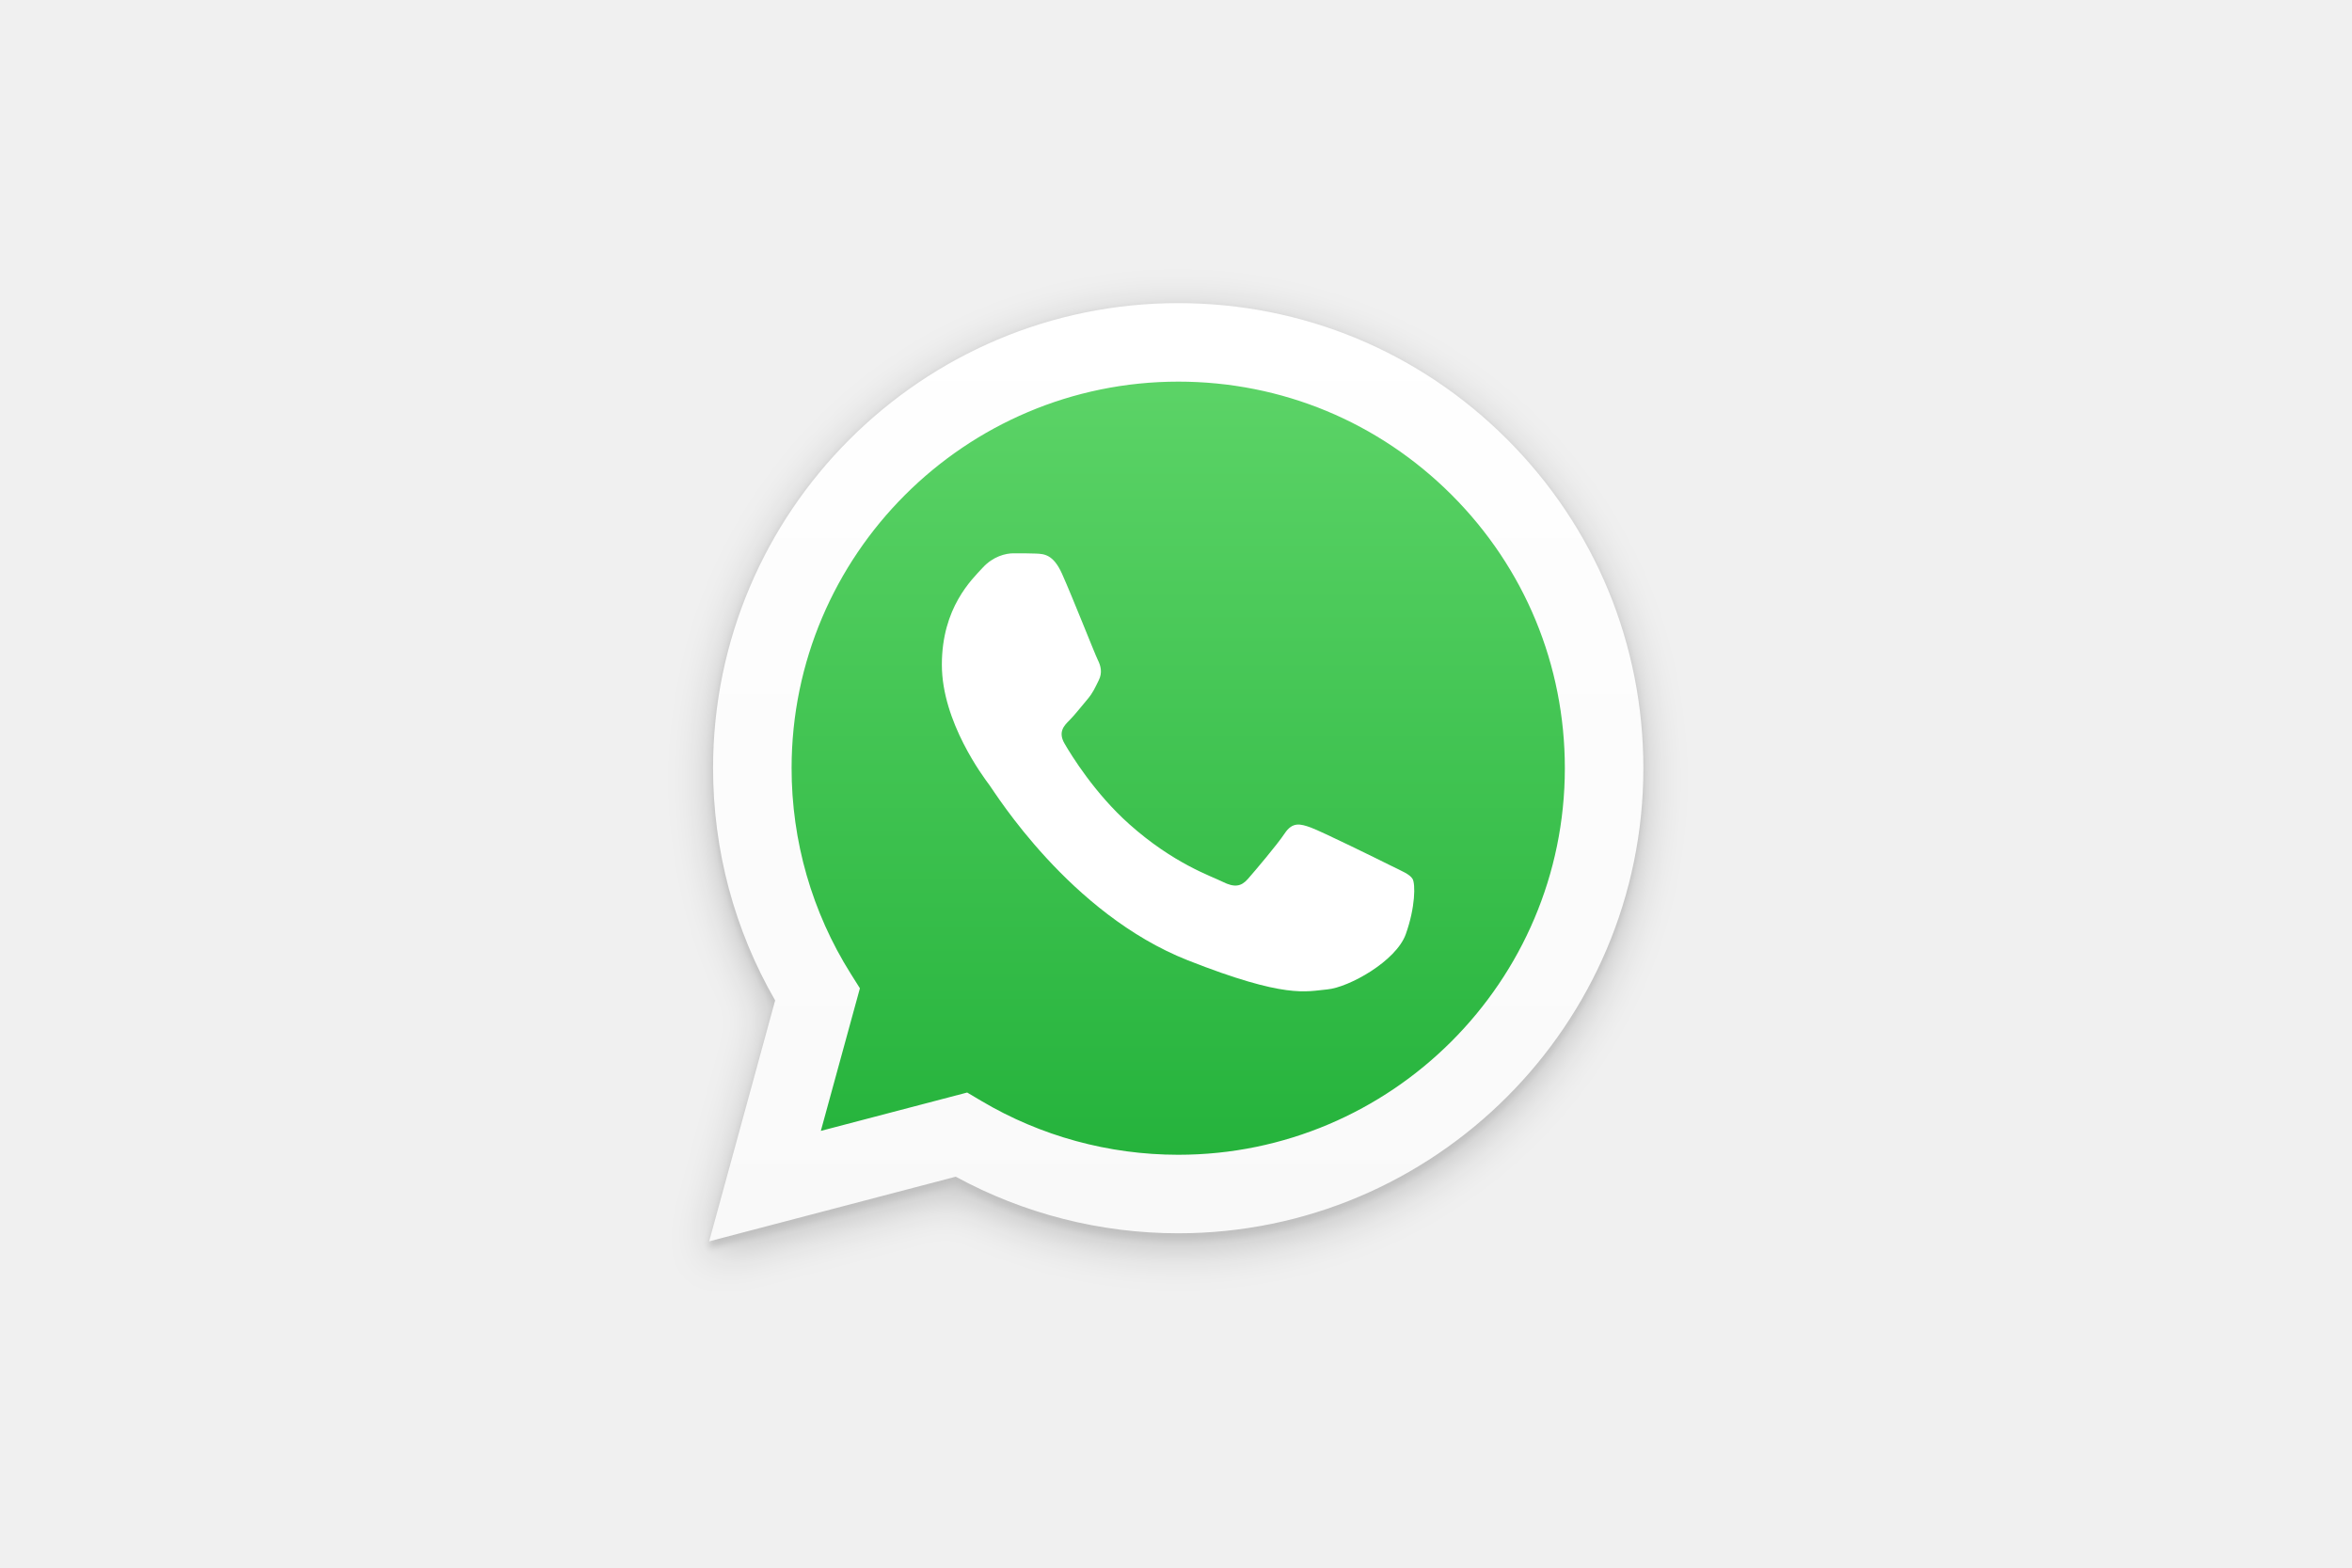
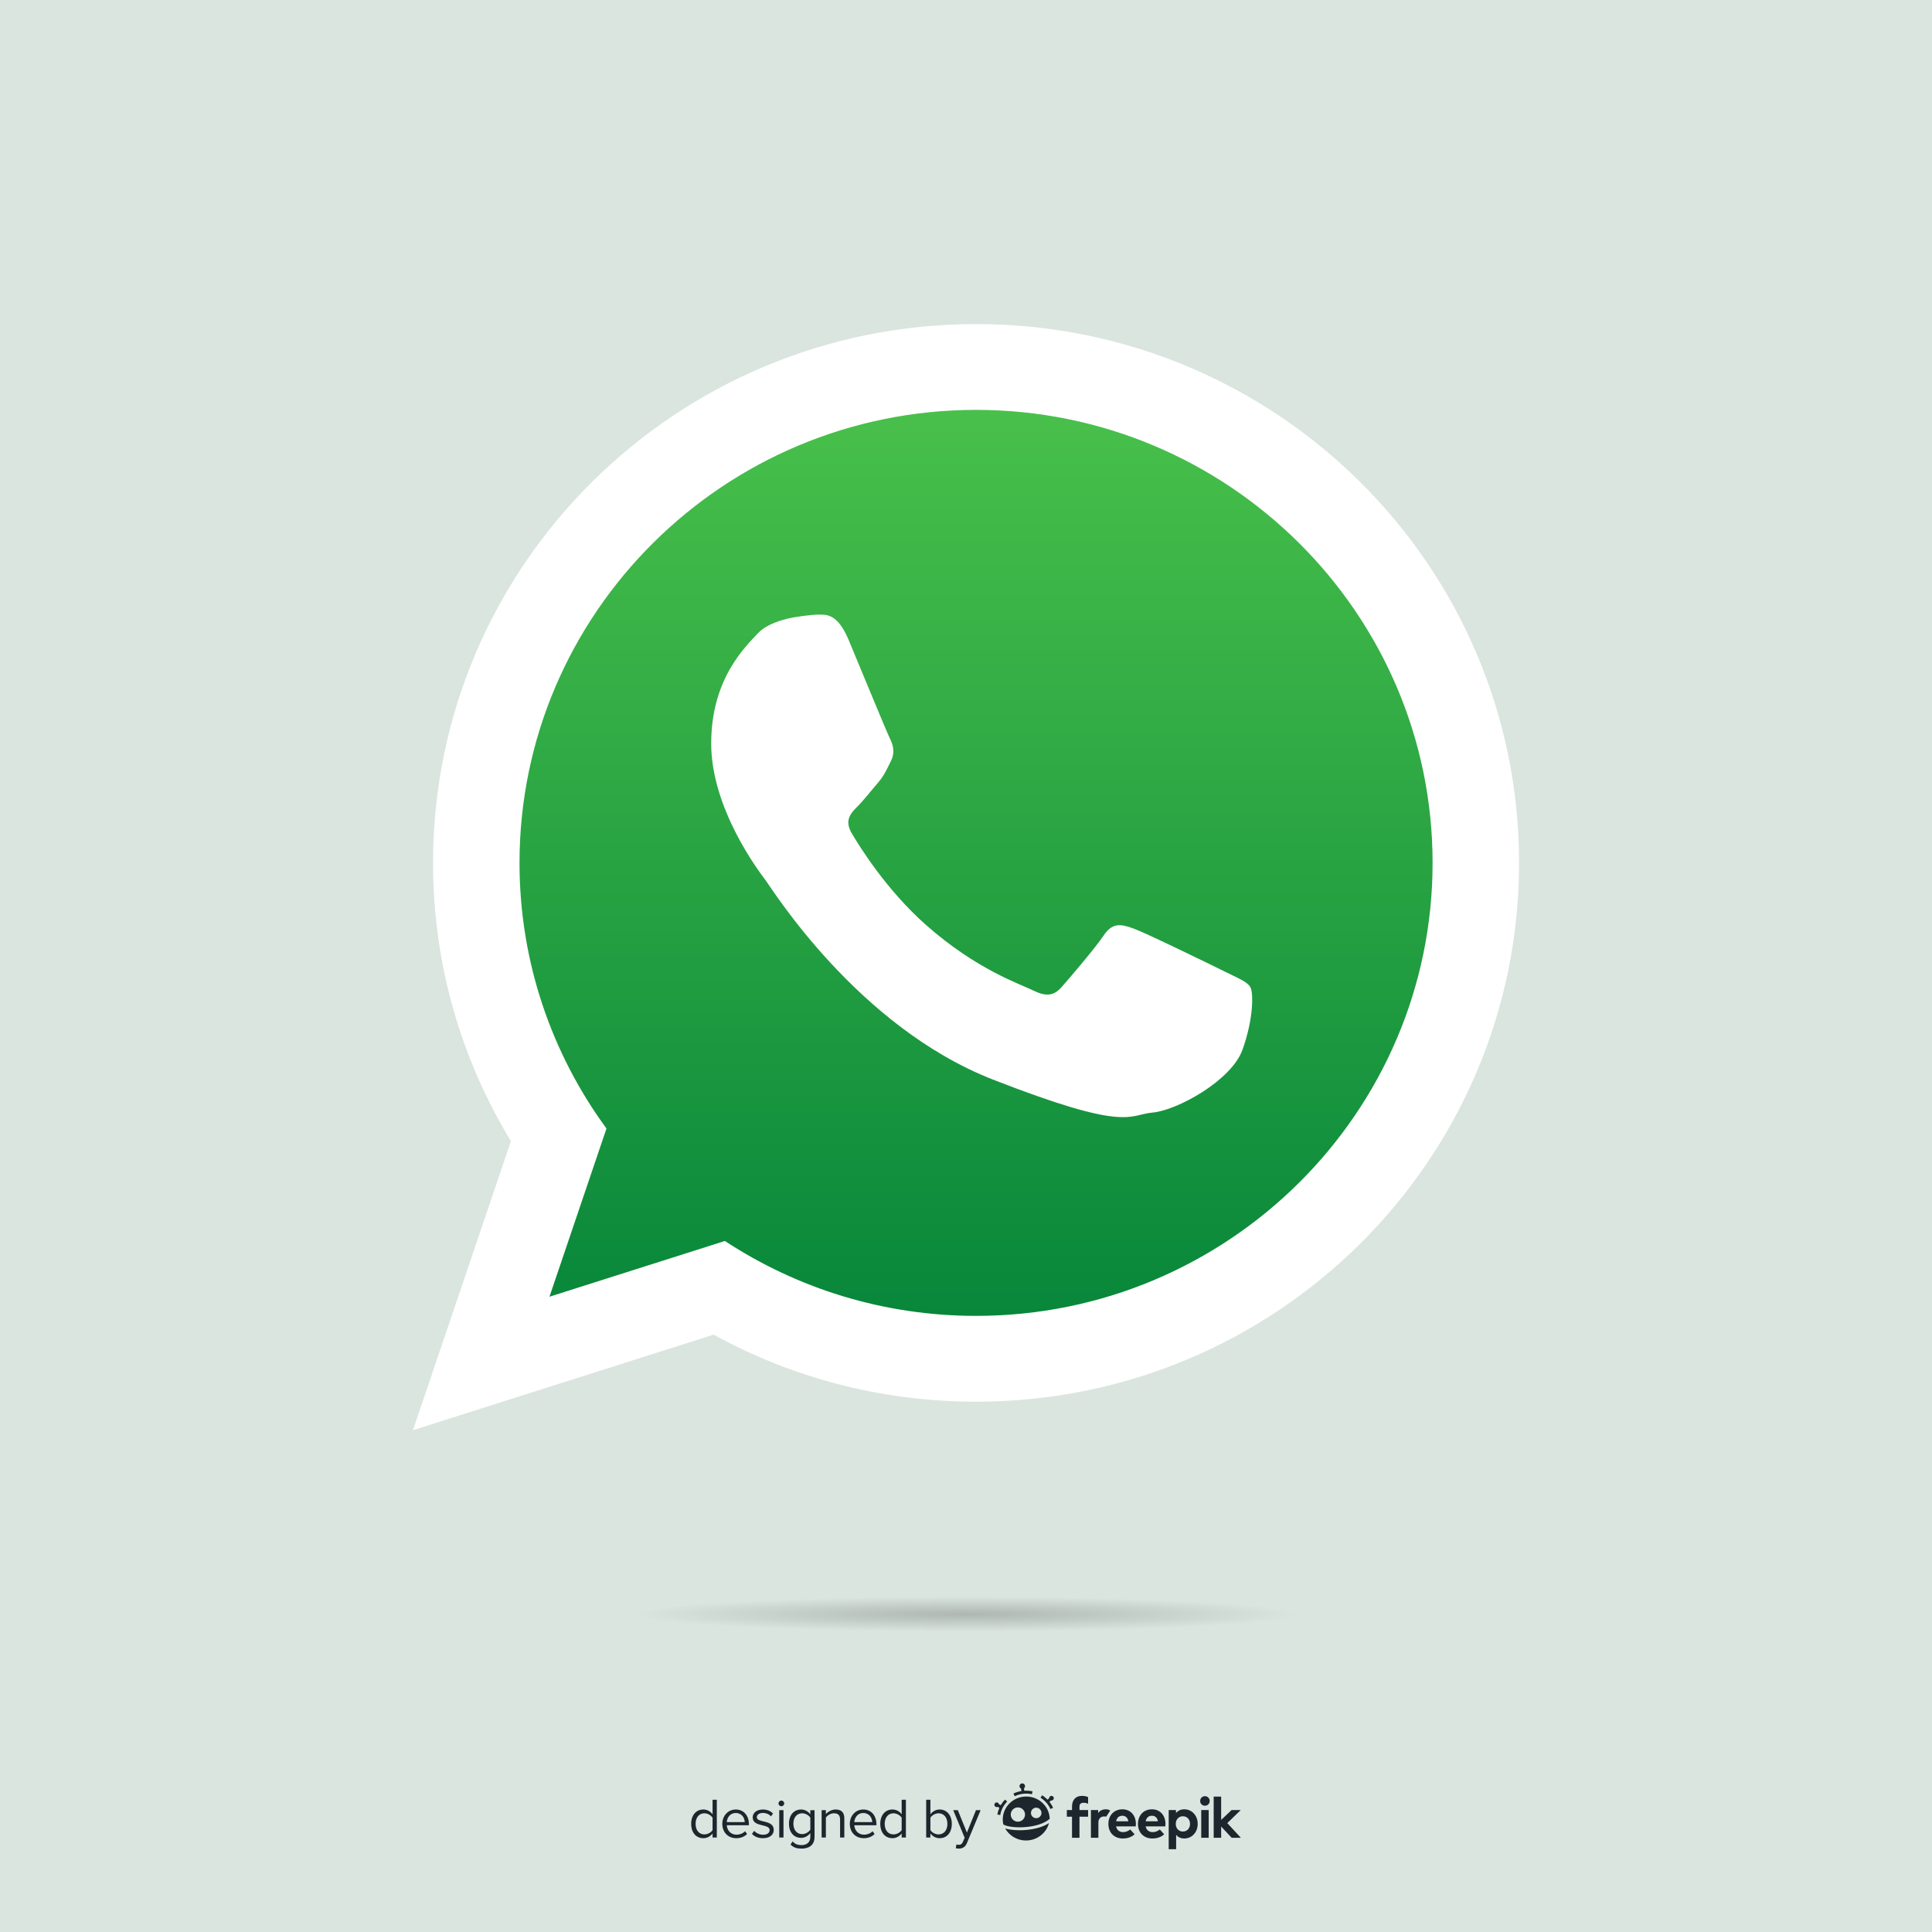
- <svg xmlns="http://www.w3.org/2000/svg" xmlns:xlink="http://www.w3.org/1999/xlink" height="800" width="1200" viewBox="-93.241 -156.232 808.09 937.395">
-   <defs>
-     <linearGradient x1=".5" y1="0" x2=".5" y2="1" id="a">
-       <stop stop-color="#20B038" offset="0%" />
-       <stop stop-color="#60D66A" offset="100%" />
-     </linearGradient>
-     <linearGradient x1=".5" y1="0" x2=".5" y2="1" id="b">
-       <stop stop-color="#F9F9F9" offset="0%" />
-       <stop stop-color="#FFF" offset="100%" />
-     </linearGradient>
-     <linearGradient xlink:href="#a" id="f" x1="270.265" y1="1.184" x2="270.265" y2="541.56" gradientTransform="scale(.99775 1.00225)" gradientUnits="userSpaceOnUse" />
-     <linearGradient xlink:href="#b" id="g" x1="279.952" y1=".811" x2="279.952" y2="560.571" gradientTransform="scale(.99777 1.00224)" gradientUnits="userSpaceOnUse" />
-     <filter x="-.056" y="-.062" width="1.112" height="1.11" filterUnits="objectBoundingBox" id="c">
-       <feGaussianBlur stdDeviation="2" in="SourceGraphic" />
-     </filter>
-     <filter x="-.082" y="-.088" width="1.164" height="1.162" filterUnits="objectBoundingBox" id="d">
-       <feOffset dy="-4" in="SourceAlpha" result="shadowOffsetOuter1" />
-       <feGaussianBlur stdDeviation="12.5" in="shadowOffsetOuter1" result="shadowBlurOuter1" />
-       <feComposite in="shadowBlurOuter1" in2="SourceAlpha" operator="out" result="shadowBlurOuter1" />
-       <feColorMatrix values="0 0 0 0 0 0 0 0 0 0 0 0 0 0 0 0 0 0 0.21 0" in="shadowBlurOuter1" />
-     </filter>
-     <path d="M576.337 707.516c-.018-49.17 12.795-97.167 37.15-139.475L574 423.48l147.548 38.792c40.652-22.23 86.423-33.944 133.002-33.962h.12c153.395 0 278.265 125.166 278.33 278.98.025 74.548-28.9 144.642-81.446 197.373C999 957.393 929.12 986.447 854.67 986.48c-153.42 0-278.272-125.146-278.333-278.964z" id="e" />
-   </defs>
-   <g fill="none" fill-rule="evenodd">
-     <g transform="matrix(1 0 0 -1 -542.696 1013.504)" fill="#000" fill-rule="nonzero" filter="url(#c)">
-       <use filter="url(#d)" xlink:href="#e" width="100%" height="100%" />
-       <use fill-opacity=".2" xlink:href="#e" width="100%" height="100%" />
+ <svg xmlns="http://www.w3.org/2000/svg" version="1.1" x="0px" y="0px" viewBox="0 0 500 500" style="enable-background:new 0 0 500 500;" xml:space="preserve">
+   <g id="BACKGROUND">
+     <rect style="fill:#DAE5DF;" width="500" height="500" />
+   </g>
+   <g id="OBJECTS">
+     <radialGradient id="SVGID_1_" cx="491.514" cy="768.194" r="34.883" gradientTransform="matrix(2.4501 0 0 0.129 -954.2593 318.6598)" gradientUnits="userSpaceOnUse">
+       <stop offset="0" style="stop-color:#000000" />
+       <stop offset="1" style="stop-color:#DAE5DF" />
+     </radialGradient>
+     <ellipse style="opacity:0.2;fill:url(#SVGID_1_);" cx="250" cy="417.78" rx="120.25" ry="6.436" />
+     <g>
+       <linearGradient id="SVGID_00000026135974092665176320000008693781746853835909_" gradientUnits="userSpaceOnUse" x1="253.322" y1="101.311" x2="253.322" y2="347.42">
+         <stop offset="0" style="stop-color:#4AC14B" />
+         <stop offset="1" style="stop-color:#06853A" />
+       </linearGradient>
+       <path style="fill-rule:evenodd;clip-rule:evenodd;fill:url(#SVGID_00000026135974092665176320000008693781746853835909_);" d="    M253.328,101.311c-68.399,0-124.021,55.195-124.021,123.061c0,26.913,8.768,51.857,23.621,72.151l-15.487,45.693l47.65-15.141    c19.577,12.845,43.035,20.345,68.237,20.345c68.371,0,124.008-55.2,124.008-123.048    C377.336,156.506,321.699,101.311,253.328,101.311L253.328,101.311z" />
+       <g>
+         <path style="fill-rule:evenodd;clip-rule:evenodd;fill:#FFFFFF;" d="M393.134,223.318c0,77.002-62.915,139.44-140.526,139.44     c-24.647,0-47.803-6.294-67.933-17.351l-77.809,24.726l25.363-74.811c-12.799-21.017-20.158-45.664-20.158-72.004     c0-77.018,62.915-139.452,140.537-139.452C330.218,83.866,393.134,146.3,393.134,223.318L393.134,223.318z M252.608,106.076     c-65.165,0-118.157,52.586-118.157,117.243c0,25.641,8.353,49.405,22.504,68.74L142.2,335.591l45.397-14.425     c18.651,12.238,41,19.383,65.01,19.383c65.138,0,118.145-52.59,118.145-117.23C370.753,158.661,317.746,106.076,252.608,106.076     L252.608,106.076z M323.571,255.436c-0.871-1.427-3.169-2.282-6.6-3.992c-3.447-1.706-20.393-9.984-23.546-11.117     c-3.153-1.137-5.467-1.71-7.749,1.706c-2.298,3.419-8.902,11.121-10.918,13.403c-2.004,2.286-4.008,2.564-7.455,0.855     c-3.451-1.706-14.556-5.328-27.708-16.957c-10.234-9.073-17.148-20.254-19.168-23.673c-2-3.415-0.199-5.264,1.507-6.97     c1.555-1.539,3.451-3.992,5.173-5.98c1.726-2.004,2.298-3.435,3.447-5.717c1.149-2.282,0.577-4.27-0.294-5.98     c-0.855-1.706-7.749-18.528-10.624-25.378c-2.855-6.831-5.729-6.576-7.749-6.576c-2.004,0-5.722,0.596-5.722,0.596     s-6.906,0.855-10.058,4.274c-3.153,3.415-12.051,11.693-12.051,28.499c0,16.818,12.333,33.08,14.055,35.346     c1.725,2.286,23.824,37.927,58.848,51.612c35.024,13.681,35.024,9.117,41.342,8.54c6.306-0.556,20.377-8.262,23.251-16.246     C324.426,263.698,324.426,256.851,323.571,255.436L323.571,255.436z M323.571,255.436" />
+       </g>
    </g>
-     <path transform="matrix(1 0 0 -1 41.304 577.504)" fill-rule="nonzero" fill="url(#f)" d="M2.325 274.421c-.014-47.29 12.342-93.466 35.839-134.166L.077 1.187l142.314 37.316C181.6 17.133 225.745 5.856 270.673 5.84h.12c147.95 0 268.386 120.396 268.447 268.372.03 71.707-27.87 139.132-78.559 189.858-50.68 50.726-118.084 78.676-189.898 78.708-147.968 0-268.398-120.386-268.458-268.358" />
-     <path transform="matrix(1 0 0 -1 31.637 586.837)" fill-rule="nonzero" fill="url(#g)" d="M2.407 283.847c-.018-48.996 12.784-96.824 37.117-138.983L.072.814l147.419 38.654c40.616-22.15 86.346-33.824 132.885-33.841h.12c153.26 0 278.02 124.724 278.085 277.994.026 74.286-28.874 144.132-81.374 196.678-52.507 52.544-122.326 81.494-196.711 81.528-153.285 0-278.028-124.704-278.09-277.98zm87.789-131.724l-5.503 8.74C61.555 197.653 49.34 240.17 49.36 283.828c.049 127.399 103.73 231.044 231.224 231.044 61.74-.025 119.765-24.09 163.409-67.763 43.639-43.67 67.653-101.726 67.635-163.469-.054-127.403-103.739-231.063-231.131-231.063h-.09c-41.482.022-82.162 11.159-117.642 32.214l-8.444 5.004L66.84 66.86z" />
-     <path d="M242.63 186.78c-5.205-11.57-10.684-11.803-15.636-12.006-4.05-.173-8.687-.162-13.316-.162-4.632 0-12.161 1.74-18.527 8.693-6.37 6.953-24.322 23.761-24.322 57.947 0 34.19 24.901 67.222 28.372 71.862 3.474 4.634 48.07 77.028 118.694 104.88 58.696 23.146 70.64 18.542 83.38 17.384 12.74-1.158 41.11-16.805 46.9-33.03 5.791-16.223 5.791-30.128 4.054-33.035-1.738-2.896-6.37-4.633-13.319-8.108-6.95-3.475-41.11-20.287-47.48-22.603-6.37-2.316-11.003-3.474-15.635 3.482-4.633 6.95-17.94 22.596-21.996 27.23-4.053 4.643-8.106 5.222-15.056 1.747-6.949-3.485-29.328-10.815-55.876-34.485-20.656-18.416-34.6-41.16-38.656-48.116-4.053-6.95-.433-10.714 3.052-14.178 3.12-3.113 6.95-8.11 10.424-12.168 3.467-4.057 4.626-6.953 6.942-11.586 2.316-4.64 1.158-8.698-.579-12.172-1.737-3.475-15.241-37.838-21.42-51.576" fill="#FFF" />
+   </g>
+   <g id="DESIGNED_BY_FREEPIK">
+     <g>
+       <g id="XMLID_29_">
+         <g id="XMLID_48_">
+           <path id="XMLID_56_" style="fill:#1D262D;" d="M260.104,465.724c-0.432,0.443-0.803,0.931-1.108,1.453l-0.465-0.241      c-0.067-0.298-0.349-0.503-0.659-0.466c-0.331,0.039-0.568,0.339-0.529,0.67c0.039,0.331,0.339,0.568,0.67,0.529      c0.066-0.008,0.127-0.026,0.184-0.052l0.451,0.234c-0.251,0.554-0.433,1.139-0.539,1.744l0.746,0.132      c0.23-1.306,0.85-2.507,1.792-3.473L260.104,465.724z" />
+           <path id="XMLID_55_" style="fill:#1D262D;" d="M265.592,463.422c-0.171,0-0.341,0.006-0.51,0.017l-0.074-0.626      c0.188-0.149,0.296-0.389,0.266-0.645c-0.046-0.393-0.402-0.674-0.795-0.628c-0.393,0.046-0.674,0.402-0.628,0.795      c0.03,0.254,0.189,0.461,0.404,0.564l0.074,0.624c-0.714,0.116-1.403,0.332-2.06,0.646l0.327,0.684      c0.934-0.447,1.942-0.673,2.995-0.673c0.496,0,0.993,0.053,1.475,0.158l0.161-0.741      C266.692,463.481,266.142,463.422,265.592,463.422z" />
+           <path id="XMLID_54_" style="fill:#1D262D;" d="M272.194,465.969c0.331-0.04,0.566-0.341,0.526-0.672      c-0.04-0.331-0.341-0.566-0.672-0.526c-0.309,0.038-0.535,0.304-0.53,0.609l-0.416,0.363c-0.418-0.43-0.889-0.813-1.408-1.139      l-0.404,0.641c1.134,0.715,2.021,1.726,2.563,2.925l0.69-0.313c-0.251-0.554-0.568-1.072-0.942-1.545l0.402-0.351      C272.065,465.974,272.129,465.977,272.194,465.969z" />
+           <path id="XMLID_53_" style="fill:#1D262D;" d="M265.044,473.63c-0.386,0.023-0.775,0.035-1.157,0.035      c-0.88,0-1.733-0.061-2.478-0.179c-0.39-0.062-0.846-0.155-1.27-0.292c1.046,1.861,3.069,3.125,5.388,3.125      c2.855,0,5.262-1.916,5.95-4.504c-0.682,0.449-1.505,0.825-2.459,1.123C267.839,473.306,266.463,473.545,265.044,473.63z" />
+           <path id="XMLID_49_" style="fill:#1D262D;" d="M265.592,464.938c-3.352,0-6.08,2.666-6.08,5.944      c0,0.426,0.046,0.849,0.137,1.261c0.673,0.483,2.706,0.89,5.348,0.731c2.879-0.173,5.297-0.957,6.672-2.159      c-0.006-0.195-0.021-0.39-0.045-0.582C271.244,467.172,268.65,464.938,265.592,464.938z M263.432,471.453      c-1.02,0-1.85-0.83-1.85-1.85c0-1.02,0.83-1.85,1.85-1.85c1.02,0,1.85,0.83,1.85,1.85      C265.282,470.623,264.452,471.453,263.432,471.453z M268.17,470.545c-0.75,0-1.36-0.61-1.36-1.36c0-0.75,0.61-1.36,1.36-1.36      c0.75,0,1.361,0.61,1.361,1.36C269.53,469.935,268.92,470.545,268.17,470.545z" />
+         </g>
+         <path id="XMLID_46_" style="fill:#1D262D;" d="M281.595,466.805c-0.295-0.116-0.805-0.309-1.382-0.237     c-0.551,0.069-0.844,0.34-0.844,1.007v0.866h2.228v1.717h-2.228v5.455h-1.932v-5.455h-1.34v-1.717h1.34v-0.888     c0-1.68,0.896-2.783,2.568-2.783c0.643,0,1.157,0.122,1.59,0.308L281.595,466.805z" />
+         <path id="XMLID_44_" style="fill:#1D262D;" d="M286.298,470.137c-0.177-0.03-0.358-0.046-0.526-0.046     c-0.895,0-1.51,0.548-1.51,1.613v3.908h-1.932v-7.172h1.873v0.785c0.451-0.673,1.14-0.977,2.021-0.977     c0.414,0,0.848,0.128,1.094,0.337L286.298,470.137z" />
+         <path id="XMLID_41_" style="fill:#1D262D;" d="M293.965,472.015c0,0.222-0.015,0.489-0.037,0.651h-5.085     c0.207,1.036,0.933,1.488,1.843,1.488c0.622,0,1.295-0.252,1.813-0.688l1.133,1.243c-0.814,0.748-1.85,1.088-3.057,1.088     c-2.198,0-3.723-1.495-3.723-3.752c0-2.258,1.48-3.797,3.627-3.797C292.544,468.248,293.958,469.78,293.965,472.015z      M288.851,471.349h3.175c-0.177-0.918-0.733-1.436-1.562-1.436C289.554,469.913,289.021,470.461,288.851,471.349z" />
+         <path id="XMLID_38_" style="fill:#1D262D;" d="M301.618,472.015c0,0.222-0.015,0.489-0.037,0.651h-5.085     c0.207,1.036,0.932,1.488,1.843,1.488c0.622,0,1.295-0.252,1.814-0.688l1.132,1.243c-0.814,0.748-1.85,1.088-3.057,1.088     c-2.198,0-3.723-1.495-3.723-3.752c0-2.258,1.48-3.797,3.627-3.797C300.197,468.248,301.611,469.78,301.618,472.015z      M296.504,471.349h3.175c-0.178-0.918-0.733-1.436-1.562-1.436C297.207,469.913,296.674,470.461,296.504,471.349z" />
+         <path id="XMLID_35_" style="fill:#1D262D;" d="M309.964,472.023c0,2.154-1.495,3.775-3.471,3.775     c-0.962,0-1.643-0.377-2.109-0.933v3.708h-1.924V468.44h1.887v0.792c0.466-0.585,1.155-0.984,2.139-0.984     C308.469,468.248,309.964,469.869,309.964,472.023z M304.287,472.023c0,1.132,0.747,1.976,1.843,1.976     c1.14,0,1.85-0.881,1.85-1.976c0-1.095-0.711-1.976-1.85-1.976C305.035,470.047,304.287,470.89,304.287,472.023z" />
+         <path id="XMLID_32_" style="fill:#1D262D;" d="M313.067,466.094c0,0.696-0.54,1.229-1.236,1.229     c-0.696,0-1.229-0.533-1.229-1.229c0-0.696,0.533-1.243,1.229-1.243C312.527,464.851,313.067,465.398,313.067,466.094z      M312.809,475.612h-1.932v-7.172h1.932V475.612z" />
+         <path id="XMLID_30_" style="fill:#1D262D;" d="M316.032,470.994l2.702-2.554h2.368l-3.479,3.375l3.501,3.797h-2.376l-2.716-2.901     v2.901H314.1v-10.658h1.932V470.994z" />
+       </g>
+       <g>
+         <path style="fill:#1D262D;" d="M184.412,475.547v-1.055c-0.527,0.718-1.391,1.23-2.387,1.23c-1.846,0-3.149-1.406-3.149-3.706     c0-2.256,1.289-3.721,3.149-3.721c0.952,0,1.816,0.469,2.387,1.245v-3.765h1.099v9.77H184.412z M184.412,473.629v-3.208     c-0.395-0.615-1.245-1.143-2.124-1.143c-1.421,0-2.27,1.172-2.27,2.739c0,1.567,0.85,2.724,2.27,2.724     C183.168,474.742,184.017,474.244,184.412,473.629z" />
+         <path style="fill:#1D262D;" d="M186.932,472.003c0-2.051,1.465-3.706,3.486-3.706c2.139,0,3.398,1.67,3.398,3.794v0.279h-5.727     c0.088,1.333,1.025,2.446,2.549,2.446c0.805,0,1.626-0.322,2.182-0.893l0.527,0.718c-0.703,0.703-1.655,1.084-2.812,1.084     C188.44,475.723,186.932,474.215,186.932,472.003z M190.403,469.205c-1.509,0-2.256,1.274-2.314,2.358h4.643     C192.718,470.509,192.015,469.205,190.403,469.205z" />
+         <path style="fill:#1D262D;" d="M194.607,474.61l0.571-0.791c0.469,0.542,1.362,1.011,2.329,1.011c1.084,0,1.67-0.513,1.67-1.216     c0-1.714-4.38-0.659-4.38-3.281c0-1.098,0.952-2.036,2.636-2.036c1.201,0,2.051,0.454,2.622,1.025l-0.513,0.762     c-0.424-0.513-1.201-0.894-2.109-0.894c-0.967,0-1.567,0.483-1.567,1.113c0,1.553,4.38,0.527,4.38,3.281     c0,1.187-0.952,2.139-2.783,2.139C196.306,475.723,195.325,475.372,194.607,474.61z" />
+         <path style="fill:#1D262D;" d="M201.477,466.729c0-0.41,0.337-0.747,0.732-0.747c0.41,0,0.747,0.337,0.747,0.747     c0,0.41-0.337,0.732-0.747,0.732C201.814,467.462,201.477,467.14,201.477,466.729z M201.667,475.547v-7.075h1.099v7.075H201.667z     " />
+         <path style="fill:#1D262D;" d="M204.582,477.364l0.556-0.82c0.586,0.703,1.289,0.967,2.3,0.967c1.172,0,2.27-0.571,2.27-2.124     v-1.011c-0.513,0.718-1.377,1.26-2.373,1.26c-1.845,0-3.149-1.377-3.149-3.662c0-2.27,1.289-3.676,3.149-3.676     c0.952,0,1.802,0.469,2.373,1.245v-1.069h1.098v6.87c0,2.344-1.641,3.076-3.369,3.076     C206.237,478.418,205.417,478.184,204.582,477.364z M209.709,473.512v-3.091c-0.381-0.615-1.23-1.143-2.109-1.143     c-1.421,0-2.27,1.128-2.27,2.695c0,1.553,0.849,2.695,2.27,2.695C208.478,474.669,209.328,474.127,209.709,473.512z" />
+         <path style="fill:#1D262D;" d="M217.413,475.547v-4.629c0-1.245-0.63-1.641-1.582-1.641c-0.865,0-1.685,0.527-2.095,1.099v5.17     h-1.099v-7.075h1.099v1.025c0.498-0.586,1.465-1.201,2.519-1.201c1.48,0,2.256,0.747,2.256,2.285v4.966H217.413z" />
+         <path style="fill:#1D262D;" d="M219.932,472.003c0-2.051,1.465-3.706,3.486-3.706c2.139,0,3.398,1.67,3.398,3.794v0.279h-5.727     c0.088,1.333,1.025,2.446,2.549,2.446c0.806,0,1.626-0.322,2.183-0.893l0.527,0.718c-0.703,0.703-1.655,1.084-2.812,1.084     C221.441,475.723,219.932,474.215,219.932,472.003z M223.404,469.205c-1.509,0-2.256,1.274-2.314,2.358h4.643     C225.718,470.509,225.015,469.205,223.404,469.205z" />
+         <path style="fill:#1D262D;" d="M233.35,475.547v-1.055c-0.527,0.718-1.392,1.23-2.388,1.23c-1.846,0-3.149-1.406-3.149-3.706     c0-2.256,1.289-3.721,3.149-3.721c0.952,0,1.817,0.469,2.388,1.245v-3.765h1.098v9.77H233.35z M233.35,473.629v-3.208     c-0.396-0.615-1.245-1.143-2.124-1.143c-1.421,0-2.27,1.172-2.27,2.739c0,1.567,0.849,2.724,2.27,2.724     C232.105,474.742,232.954,474.244,233.35,473.629z" />
+         <path style="fill:#1D262D;" d="M239.692,475.547v-9.77h1.098v3.765c0.572-0.776,1.421-1.245,2.388-1.245     c1.845,0,3.149,1.465,3.149,3.721c0,2.299-1.304,3.706-3.149,3.706c-0.996,0-1.86-0.513-2.388-1.23v1.055H239.692z      M242.9,474.742c1.436,0,2.285-1.157,2.285-2.724c0-1.567-0.85-2.739-2.285-2.739c-0.864,0-1.728,0.527-2.109,1.143v3.208     C241.171,474.244,242.036,474.742,242.9,474.742z" />
+         <path style="fill:#1D262D;" d="M247.528,477.32c0.161,0.073,0.425,0.117,0.601,0.117c0.483,0,0.805-0.161,1.055-0.747     l0.469-1.069l-2.959-7.148h1.187l2.358,5.801l2.344-5.801h1.201l-3.545,8.51c-0.425,1.025-1.143,1.421-2.08,1.435     c-0.234,0-0.601-0.044-0.806-0.103L247.528,477.32z" />
+       </g>
+     </g>
  </g>
</svg>
